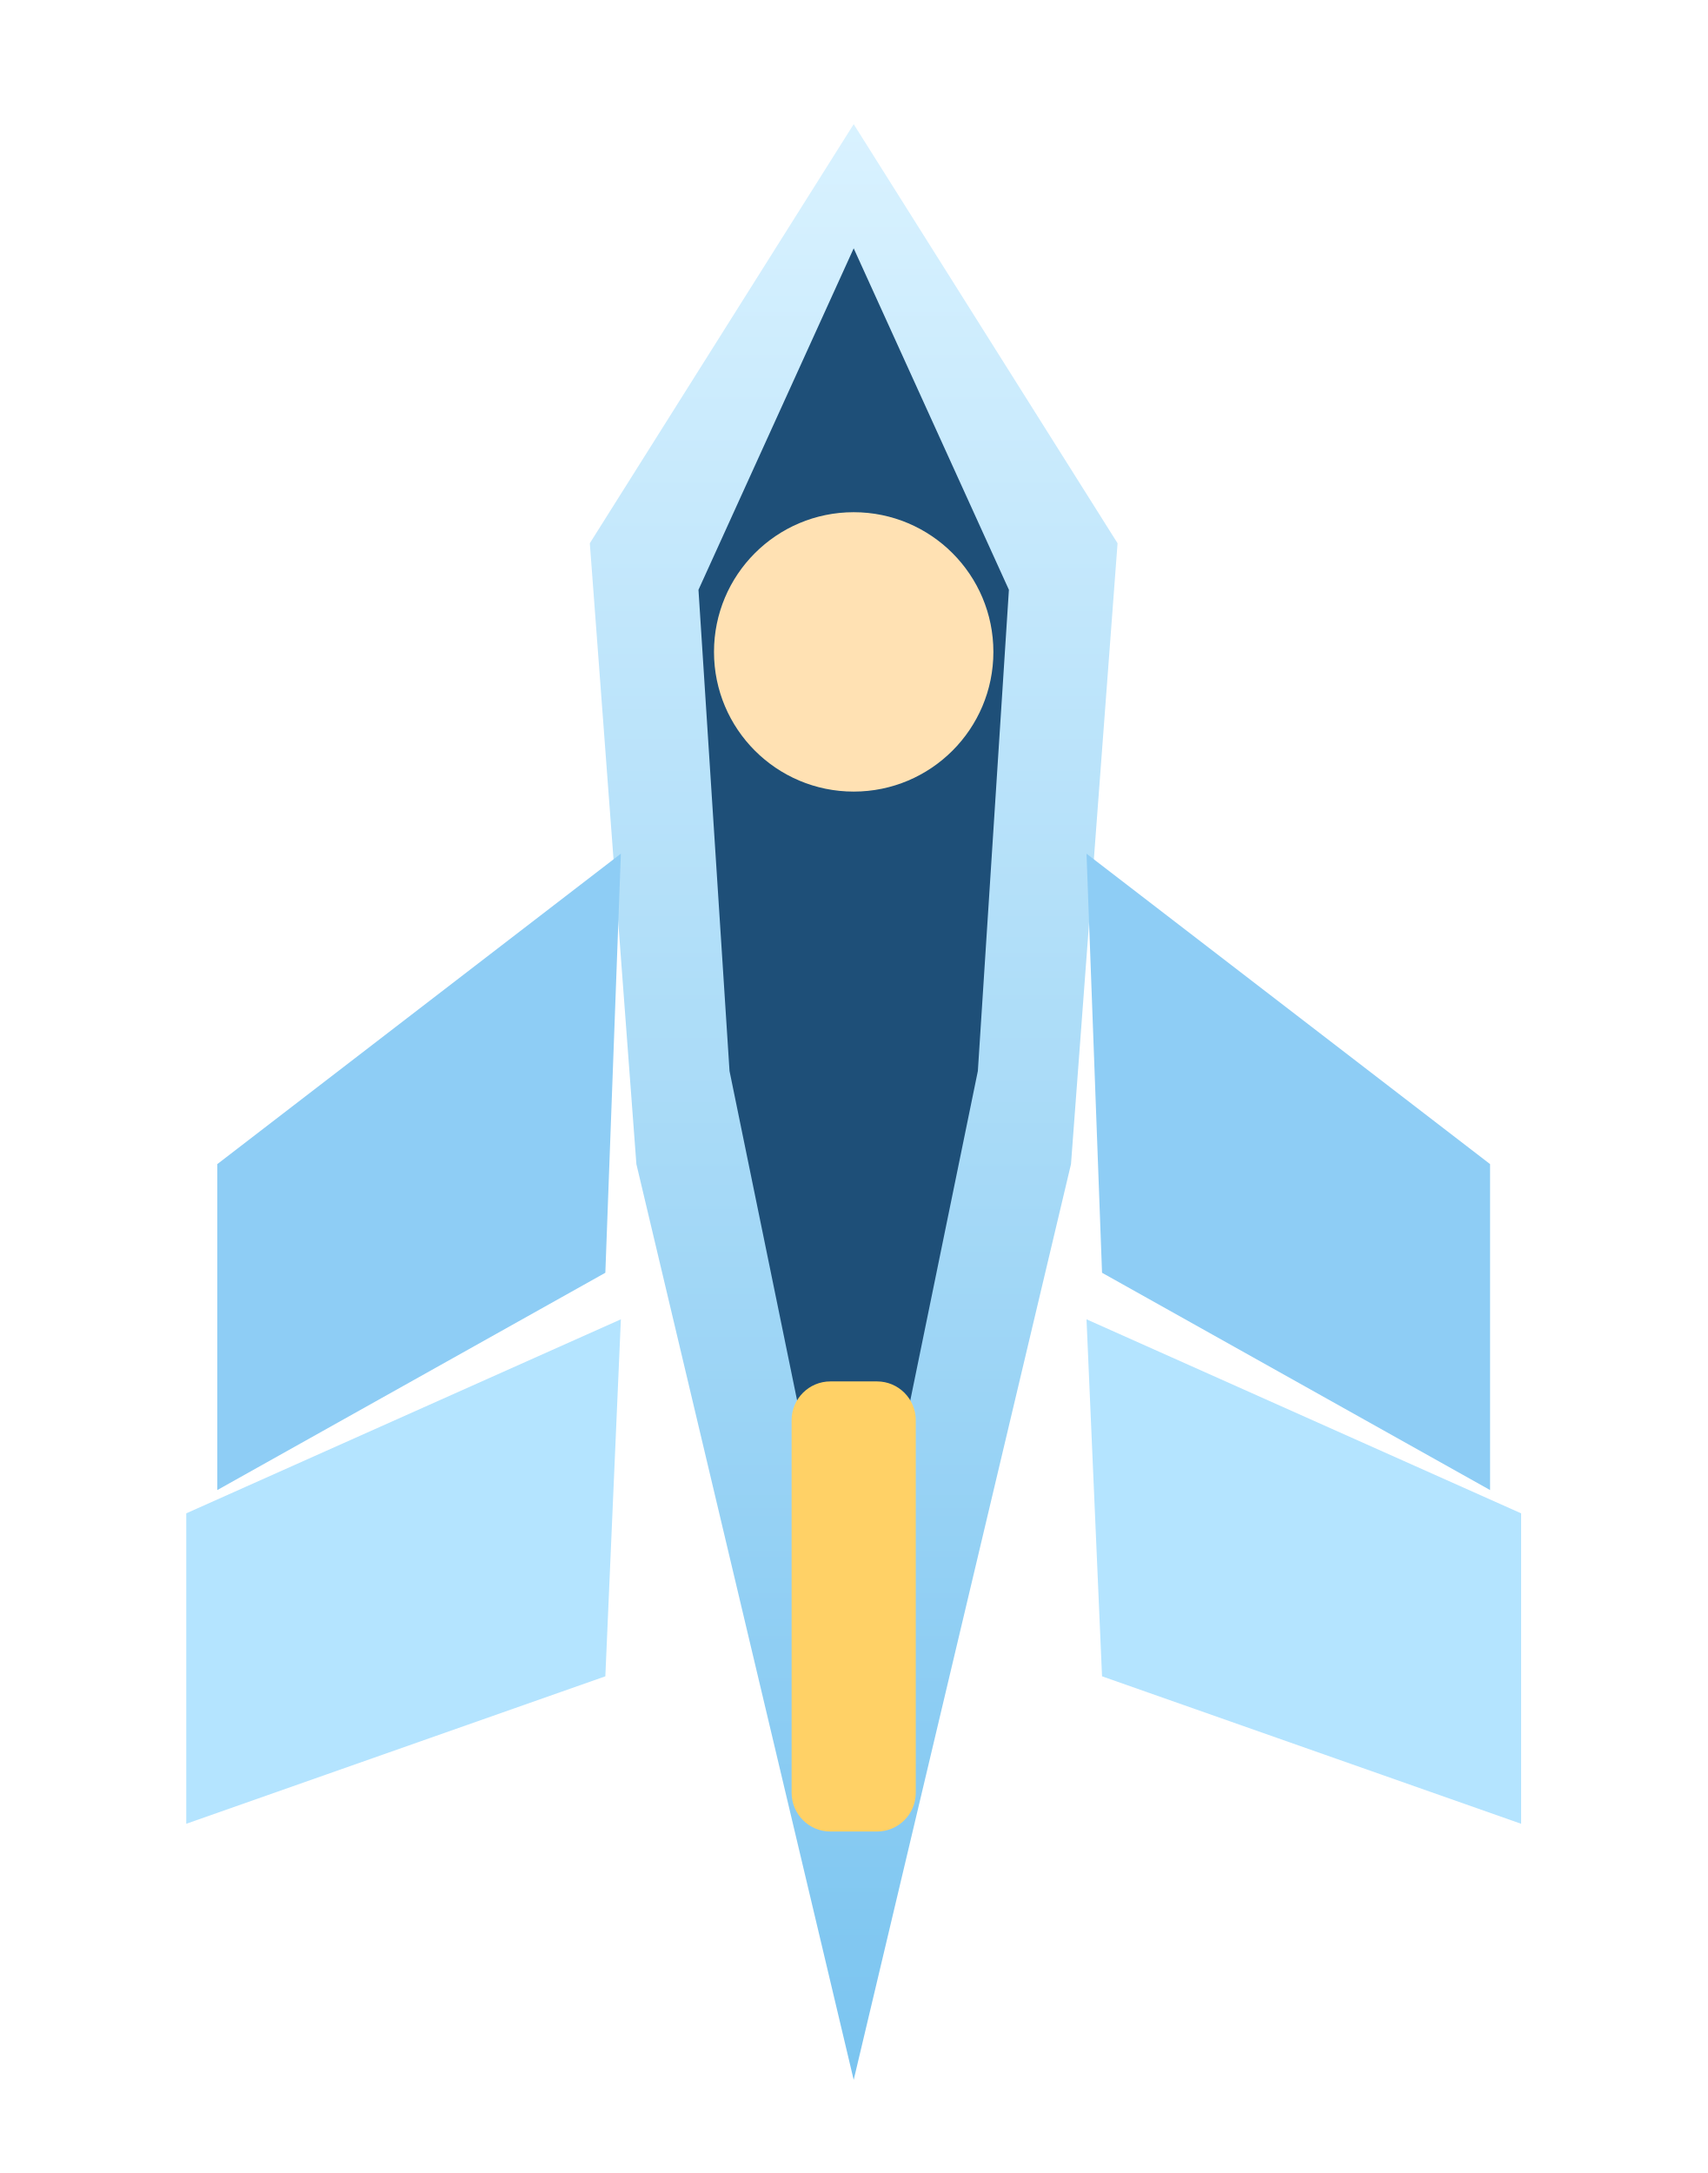
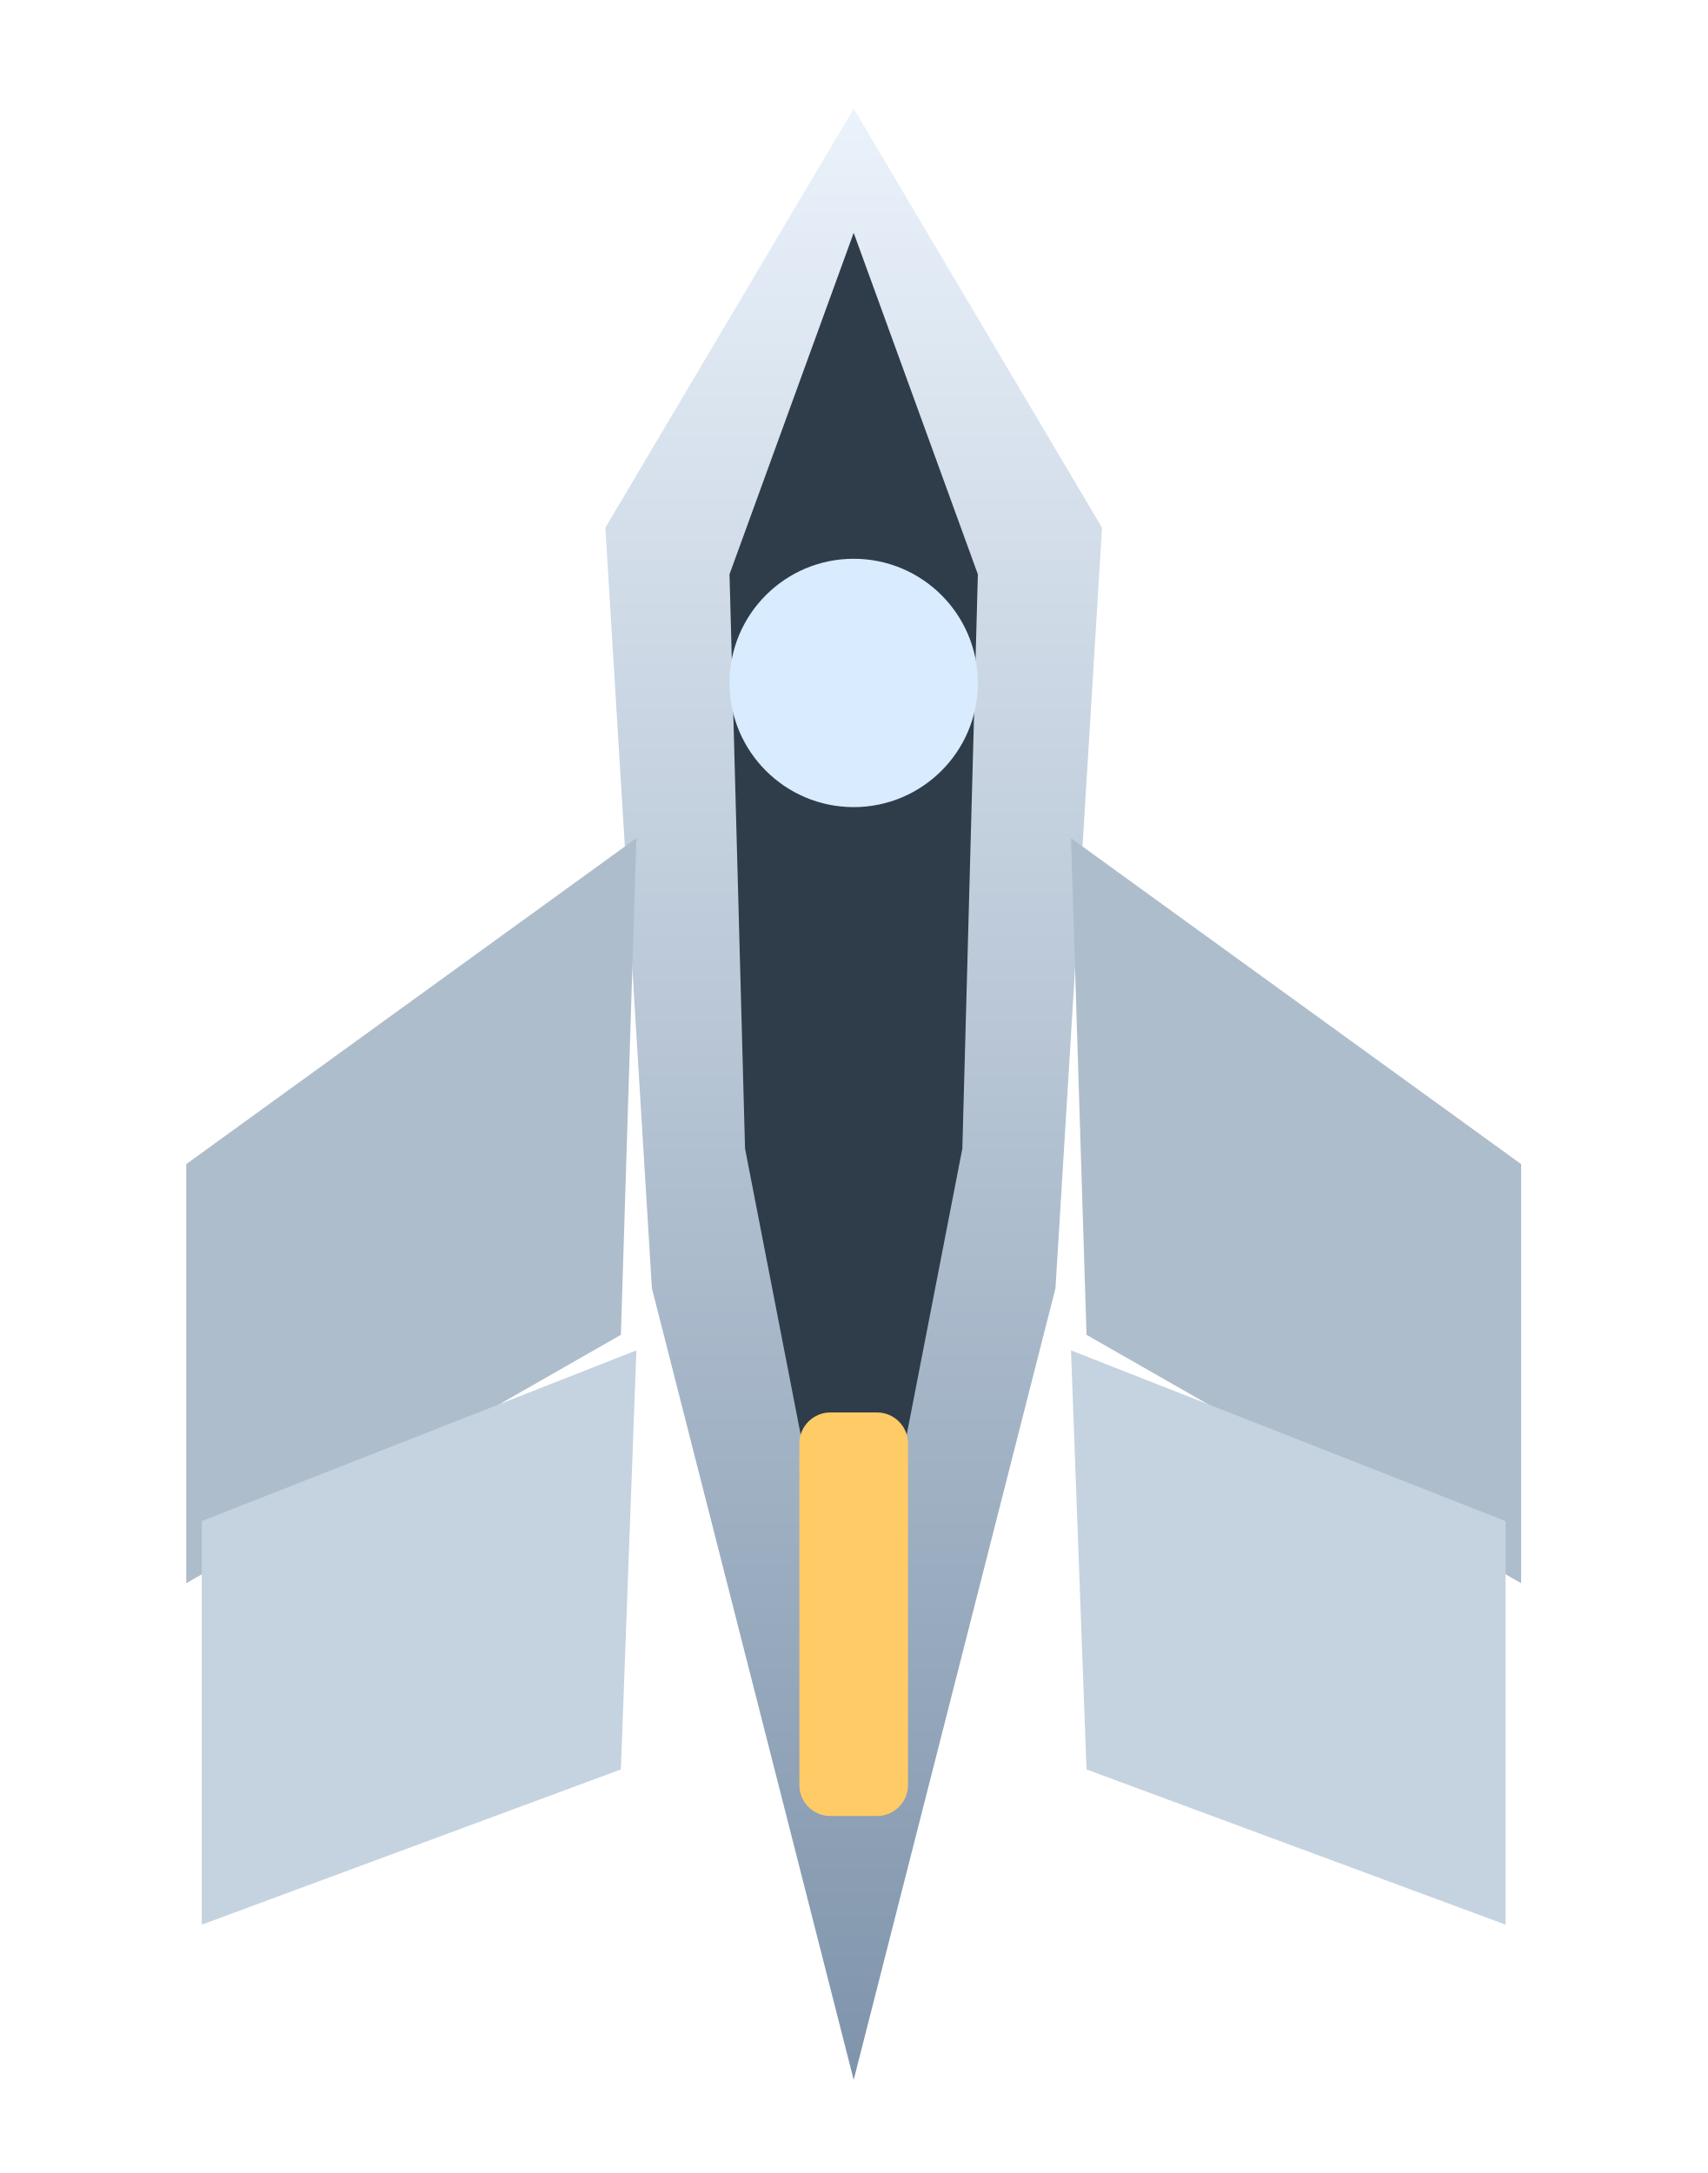
<svg xmlns="http://www.w3.org/2000/svg" viewBox="0 0 220 280">
  <defs>
-     <linearGradient id="body" x1="0" y1="0" x2="0" y2="1">
-       <stop offset="0" stop-color="#d9f2ff" />
-       <stop offset="1" stop-color="#7ac4f0" />
+     <linearGradient id="pBody" x1="0" y1="0" x2="0" y2="1">
+       <stop offset="0" stop-color="#eaf2fb" />
+       <stop offset="1" stop-color="#7f94ab" />
    </linearGradient>
  </defs>
-   <path d="M110 16L144 70L138 150L110 268L82 150L76 70Z" fill="url(#body)" />
-   <path d="M110 32L130 76L126 138L110 216L94 138L90 76Z" fill="#1e4f78" />
-   <path d="M28 150L80 110L78 164L28 192Z" fill="#8ecdf5" />
-   <path d="M192 150L140 110L142 164L192 192Z" fill="#8ecdf5" />
-   <path d="M24 195L80 170L78 216L24 235Z" fill="#b4e4ff" />
-   <path d="M196 195L140 170L142 216L196 235Z" fill="#b4e4ff" />
-   <rect x="102" y="178" width="16" height="58" rx="5" fill="#ffd166" />
-   <circle cx="110" cy="84" r="18" fill="#ffe1b3" />
+   <path d="M110 14L142 68L136 166L110 268L84 166L78 68Z" fill="url(#pBody)" />
+   <path d="M110 30L126 74L124 148L110 220L96 148L94 74Z" fill="#2f3c4a" />
+   <path d="M24 150L82 108L80 172L24 204Z" fill="#aebdcb" />
+   <path d="M196 150L138 108L140 172L196 204Z" fill="#aebdcb" />
+   <path d="M26 196L82 174L80 228L26 248Z" fill="#c5d3e0" />
+   <path d="M194 196L138 174L140 228L194 248Z" fill="#c5d3e0" />
+   <circle cx="110" cy="88" r="16" fill="#d9ecff" />
+   <rect x="103" y="182" width="14" height="52" rx="4" fill="#ffcb67" />
</svg>
